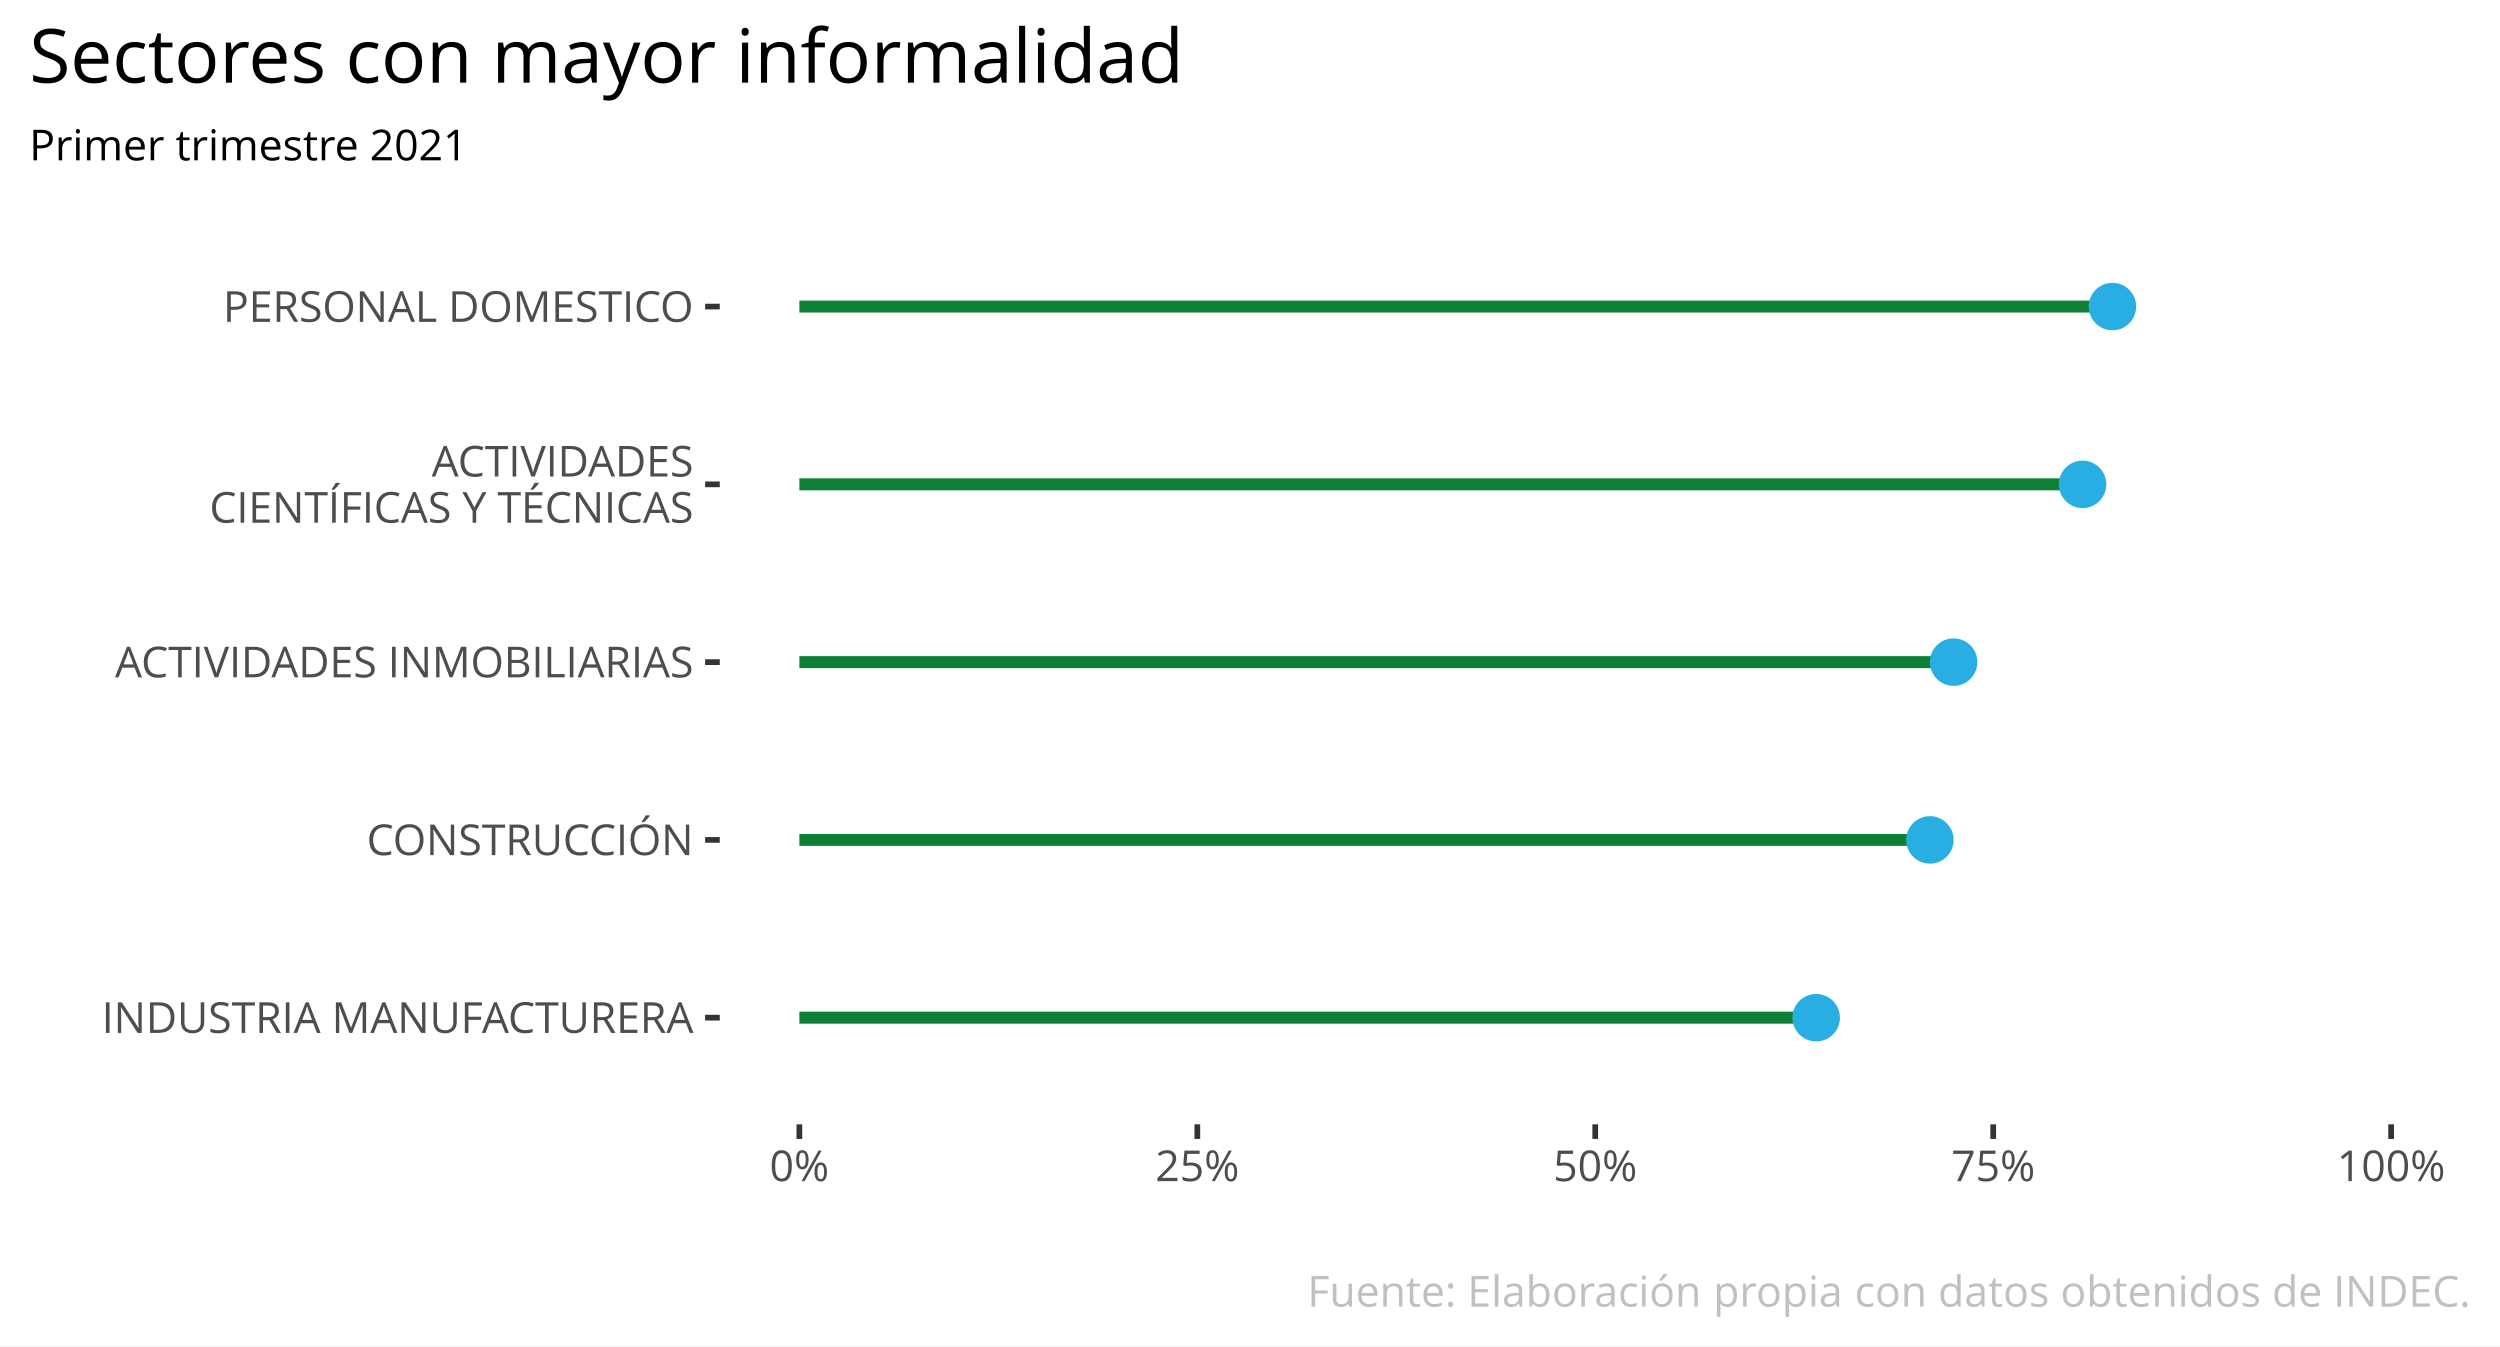
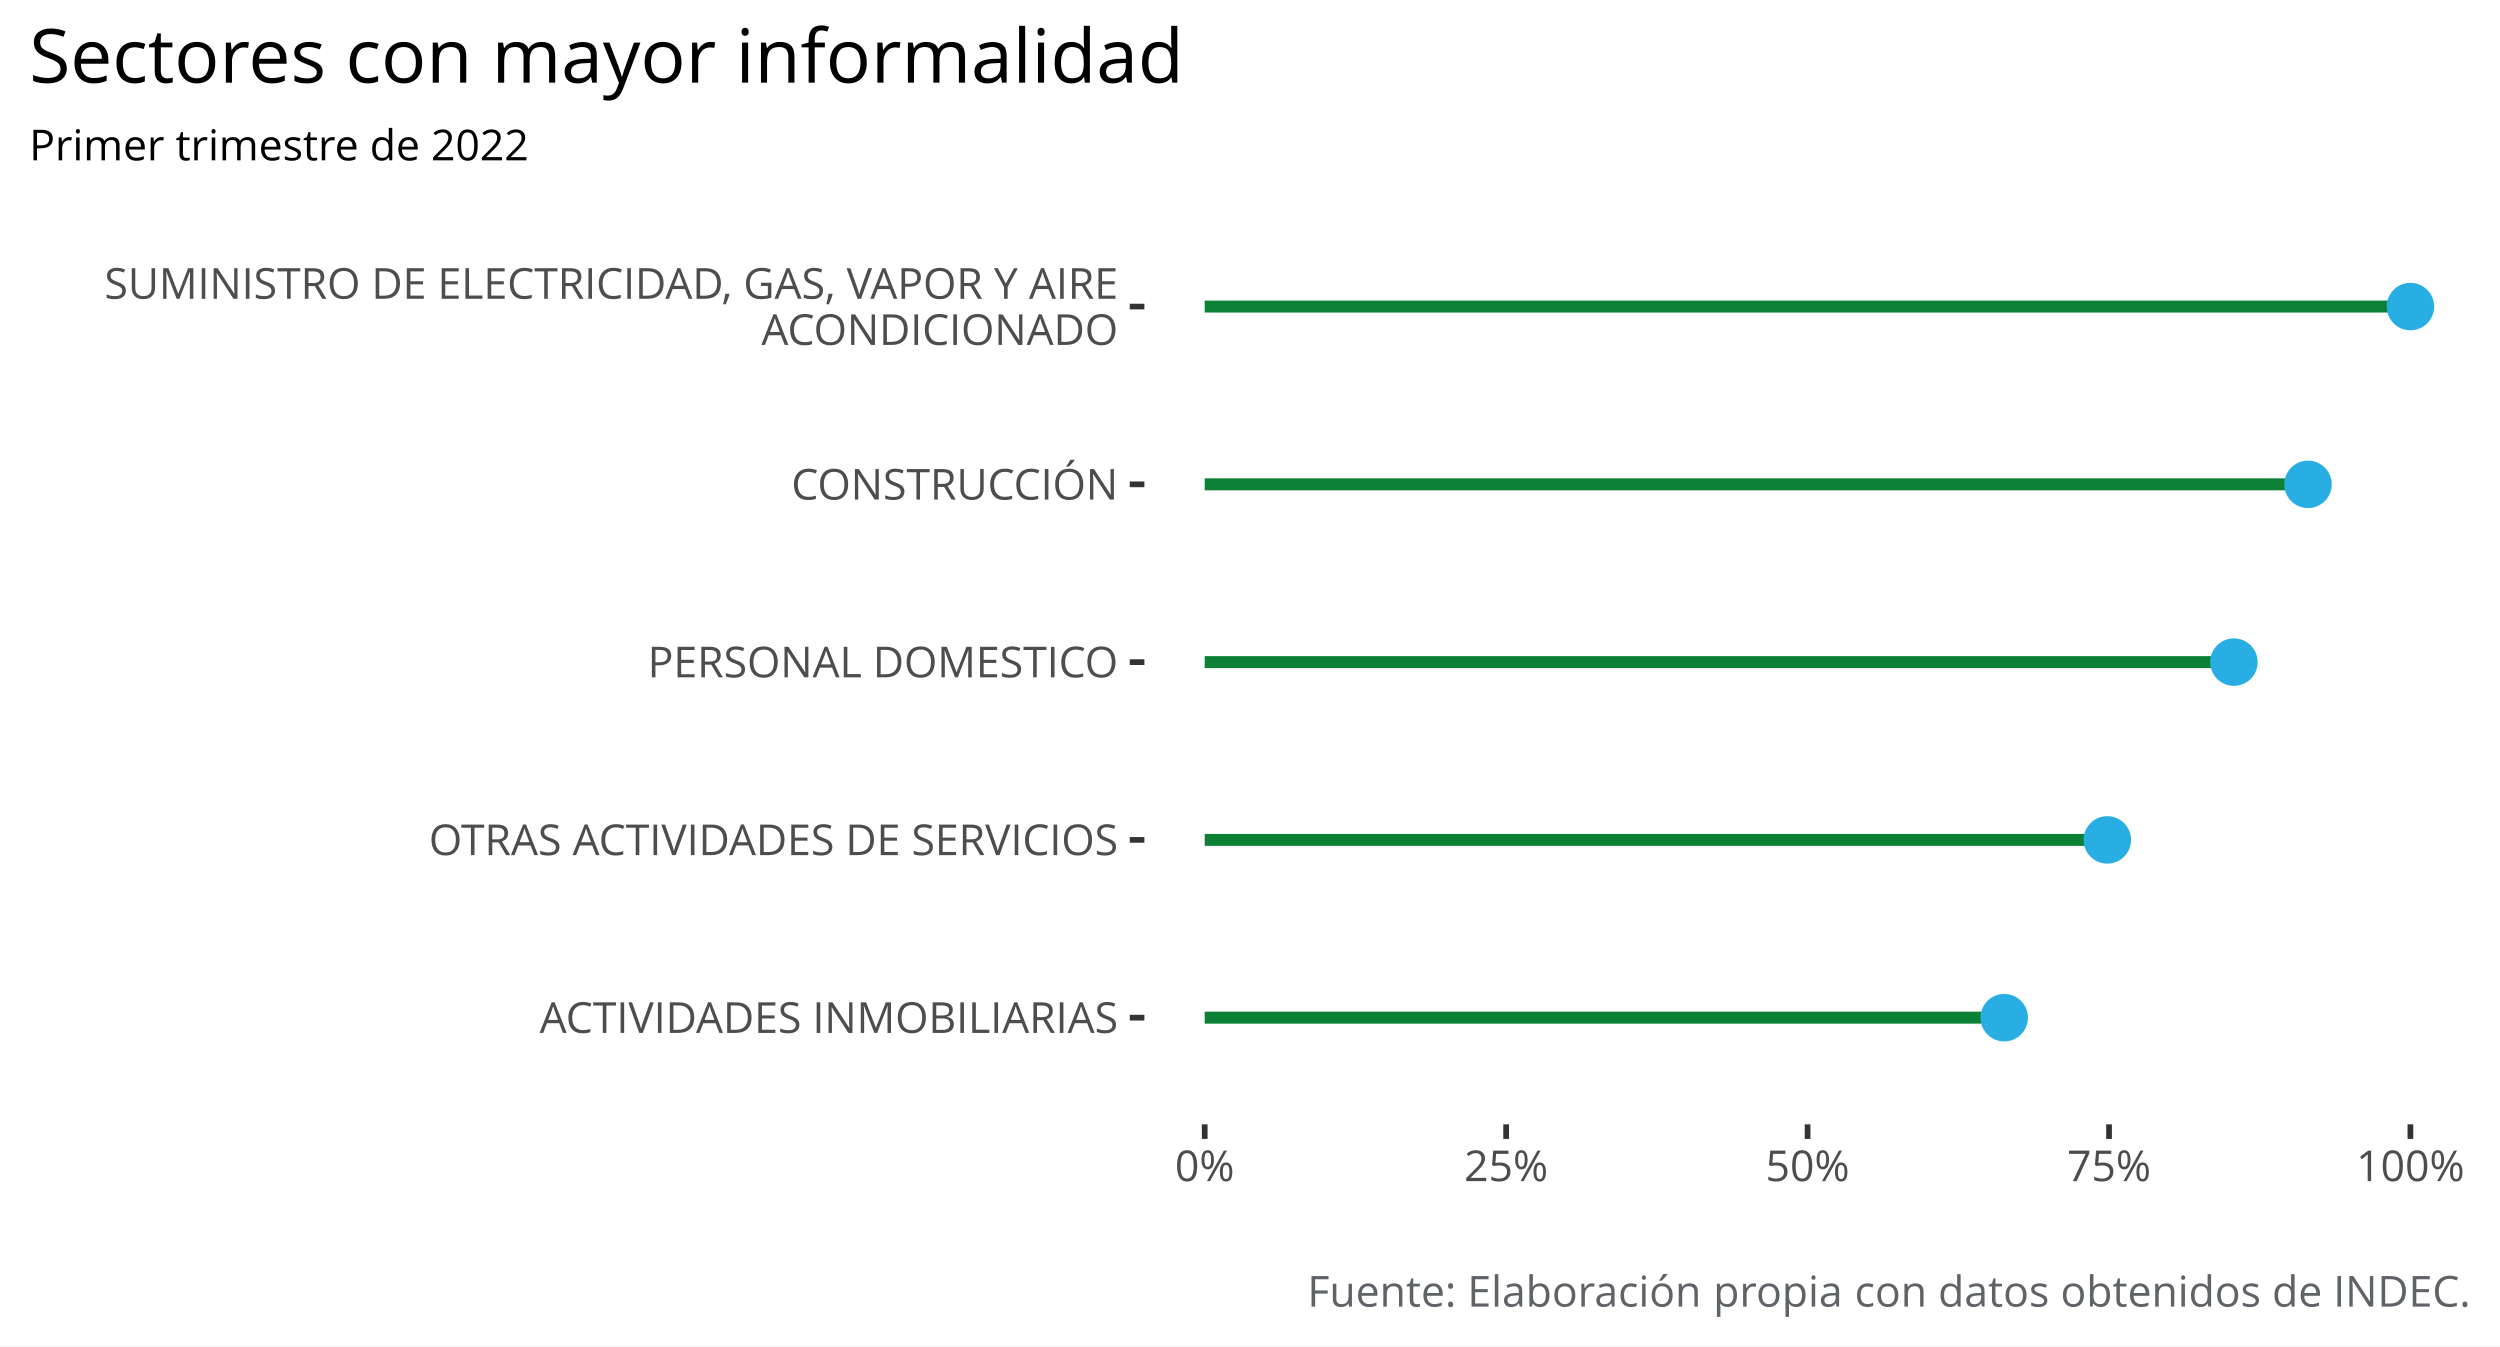
<svg xmlns="http://www.w3.org/2000/svg" class="svglite" width="468.00pt" height="252.00pt" viewBox="0 0 468.00 252.00">
  <defs>
    <style type="text/css">
    .svglite line, .svglite polyline, .svglite polygon, .svglite path, .svglite rect, .svglite circle {
      fill: none;
      stroke: #000000;
      stroke-linecap: round;
      stroke-linejoin: round;
      stroke-miterlimit: 10.00;
    }
  </style>
  </defs>
  <rect width="100%" height="100%" style="stroke: none; fill: #FFFFFF;" />
  <defs>
    <clipPath id="cpMC4wMHw0NjguMDB8MC4wMHwyNTIuMDA=">
      <rect x="0.00" y="0.00" width="468.00" height="252.00" />
    </clipPath>
  </defs>
  <g clip-path="url(#cpMC4wMHw0NjguMDB8MC4wMHwyNTIuMDA=)">
    <rect x="0.00" y="0" width="468.00" height="252.00" style="stroke-width: 1.07; stroke: #FFFFFF; fill: #FFFFFF;" />
  </g>
  <defs>
-     <clipPath id="cpMTM0Ljc0fDQ2Mi41MnwzNy40M3wyMTAuNDc=">
-       <rect x="134.74" y="37.43" width="327.78" height="173.05" />
+     <clipPath id="cpMjE0LjIzfDQ2Mi41MnwzNy40M3wyMTAuNDc=">
+       <rect x="214.23" y="37.43" width="248.29" height="173.05" />
    </clipPath>
  </defs>
-   <g clip-path="url(#cpMTM0Ljc0fDQ2Mi41MnwzNy40M3wyMTAuNDc=)">
-     <polyline points="186.89,210.47 186.89,37.43 " style="stroke-width: 0.53; stroke: #FFFFFF; stroke-linecap: butt;" />
-     <polyline points="261.39,210.47 261.39,37.43 " style="stroke-width: 0.53; stroke: #FFFFFF; stroke-linecap: butt;" />
-     <polyline points="335.88,210.47 335.88,37.43 " style="stroke-width: 0.53; stroke: #FFFFFF; stroke-linecap: butt;" />
-     <polyline points="410.37,210.47 410.37,37.43 " style="stroke-width: 0.53; stroke: #FFFFFF; stroke-linecap: butt;" />
-     <polyline points="134.74,190.51 462.52,190.51 " style="stroke-width: 1.07; stroke: #FFFFFF; stroke-linecap: butt;" />
-     <polyline points="134.74,157.23 462.52,157.23 " style="stroke-width: 1.07; stroke: #FFFFFF; stroke-linecap: butt;" />
-     <polyline points="134.74,123.95 462.52,123.95 " style="stroke-width: 1.07; stroke: #FFFFFF; stroke-linecap: butt;" />
-     <polyline points="134.74,90.67 462.52,90.67 " style="stroke-width: 1.07; stroke: #FFFFFF; stroke-linecap: butt;" />
-     <polyline points="134.74,57.39 462.52,57.39 " style="stroke-width: 1.07; stroke: #FFFFFF; stroke-linecap: butt;" />
-     <polyline points="149.64,210.47 149.64,37.43 " style="stroke-width: 1.07; stroke: #FFFFFF; stroke-linecap: butt;" />
-     <polyline points="224.14,210.47 224.14,37.43 " style="stroke-width: 1.07; stroke: #FFFFFF; stroke-linecap: butt;" />
-     <polyline points="298.63,210.47 298.63,37.43 " style="stroke-width: 1.07; stroke: #FFFFFF; stroke-linecap: butt;" />
-     <polyline points="373.13,210.47 373.13,37.43 " style="stroke-width: 1.07; stroke: #FFFFFF; stroke-linecap: butt;" />
-     <polyline points="447.62,210.47 447.62,37.43 " style="stroke-width: 1.07; stroke: #FFFFFF; stroke-linecap: butt;" />
-     <line x1="149.64" y1="57.39" x2="395.45" y2="57.39" style="stroke-width: 2.24; stroke: #0C8136; stroke-linecap: butt;" />
-     <line x1="149.64" y1="90.67" x2="389.86" y2="90.67" style="stroke-width: 2.24; stroke: #0C8136; stroke-linecap: butt;" />
-     <line x1="149.64" y1="123.95" x2="365.72" y2="123.95" style="stroke-width: 2.24; stroke: #0C8136; stroke-linecap: butt;" />
-     <line x1="149.64" y1="157.23" x2="361.28" y2="157.23" style="stroke-width: 2.24; stroke: #0C8136; stroke-linecap: butt;" />
-     <line x1="149.64" y1="190.51" x2="339.99" y2="190.51" style="stroke-width: 2.24; stroke: #0C8136; stroke-linecap: butt;" />
-     <circle cx="395.45" cy="57.39" r="4.09" style="stroke-width: 0.71; stroke: #29AEE4; fill: #29AEE4;" />
-     <circle cx="389.86" cy="90.67" r="4.09" style="stroke-width: 0.71; stroke: #29AEE4; fill: #29AEE4;" />
-     <circle cx="365.72" cy="123.95" r="4.09" style="stroke-width: 0.71; stroke: #29AEE4; fill: #29AEE4;" />
-     <circle cx="361.28" cy="157.23" r="4.09" style="stroke-width: 0.71; stroke: #29AEE4; fill: #29AEE4;" />
-     <circle cx="339.99" cy="190.51" r="4.09" style="stroke-width: 0.71; stroke: #29AEE4; fill: #29AEE4;" />
+   <g clip-path="url(#cpMjE0LjIzfDQ2Mi41MnwzNy40M3wyMTAuNDc=)">
+     <polyline points="253.73,210.47 253.73,37.43 " style="stroke-width: 0.53; stroke: #FFFFFF; stroke-linecap: butt;" />
+     <polyline points="310.16,210.47 310.16,37.43 " style="stroke-width: 0.53; stroke: #FFFFFF; stroke-linecap: butt;" />
+     <polyline points="366.59,210.47 366.59,37.43 " style="stroke-width: 0.53; stroke: #FFFFFF; stroke-linecap: butt;" />
+     <polyline points="423.02,210.47 423.02,37.43 " style="stroke-width: 0.53; stroke: #FFFFFF; stroke-linecap: butt;" />
+     <polyline points="214.23,190.51 462.52,190.51 " style="stroke-width: 1.07; stroke: #FFFFFF; stroke-linecap: butt;" />
+     <polyline points="214.23,157.23 462.52,157.23 " style="stroke-width: 1.07; stroke: #FFFFFF; stroke-linecap: butt;" />
+     <polyline points="214.23,123.95 462.52,123.95 " style="stroke-width: 1.07; stroke: #FFFFFF; stroke-linecap: butt;" />
+     <polyline points="214.23,90.67 462.52,90.67 " style="stroke-width: 1.07; stroke: #FFFFFF; stroke-linecap: butt;" />
+     <polyline points="214.23,57.39 462.52,57.39 " style="stroke-width: 1.07; stroke: #FFFFFF; stroke-linecap: butt;" />
+     <polyline points="225.52,210.47 225.52,37.43 " style="stroke-width: 1.07; stroke: #FFFFFF; stroke-linecap: butt;" />
+     <polyline points="281.95,210.47 281.95,37.43 " style="stroke-width: 1.07; stroke: #FFFFFF; stroke-linecap: butt;" />
+     <polyline points="338.38,210.47 338.38,37.43 " style="stroke-width: 1.07; stroke: #FFFFFF; stroke-linecap: butt;" />
+     <polyline points="394.81,210.47 394.81,37.43 " style="stroke-width: 1.07; stroke: #FFFFFF; stroke-linecap: butt;" />
+     <polyline points="451.23,210.47 451.23,37.43 " style="stroke-width: 1.07; stroke: #FFFFFF; stroke-linecap: butt;" />
+     <line x1="225.52" y1="57.39" x2="451.23" y2="57.39" style="stroke-width: 2.24; stroke: #0C8136; stroke-linecap: butt;" />
+     <line x1="225.52" y1="90.67" x2="432.06" y2="90.67" style="stroke-width: 2.24; stroke: #0C8136; stroke-linecap: butt;" />
+     <line x1="225.52" y1="123.95" x2="418.19" y2="123.95" style="stroke-width: 2.24; stroke: #0C8136; stroke-linecap: butt;" />
+     <line x1="225.52" y1="157.23" x2="394.49" y2="157.23" style="stroke-width: 2.24; stroke: #0C8136; stroke-linecap: butt;" />
+     <line x1="225.52" y1="190.51" x2="375.19" y2="190.51" style="stroke-width: 2.24; stroke: #0C8136; stroke-linecap: butt;" />
+     <circle cx="451.23" cy="57.39" r="4.09" style="stroke-width: 0.71; stroke: #29AEE4; fill: #29AEE4;" />
+     <circle cx="432.06" cy="90.67" r="4.09" style="stroke-width: 0.71; stroke: #29AEE4; fill: #29AEE4;" />
+     <circle cx="418.19" cy="123.95" r="4.09" style="stroke-width: 0.71; stroke: #29AEE4; fill: #29AEE4;" />
+     <circle cx="394.49" cy="157.23" r="4.09" style="stroke-width: 0.71; stroke: #29AEE4; fill: #29AEE4;" />
+     <circle cx="375.19" cy="190.51" r="4.09" style="stroke-width: 0.71; stroke: #29AEE4; fill: #29AEE4;" />
  </g>
  <g clip-path="url(#cpMC4wMHw0NjguMDB8MC4wMHwyNTIuMDA=)">
-     <text x="129.81" y="193.36" text-anchor="end" style="font-size: 8.00px; fill: #4D4D4D; font-family: Open Sans;" textLength="111.10px" lengthAdjust="spacingAndGlyphs">INDUSTRIA MANUFACTURERA</text>
-     <text x="129.81" y="160.08" text-anchor="end" style="font-size: 8.00px; fill: #4D4D4D; font-family: Open Sans;" textLength="61.49px" lengthAdjust="spacingAndGlyphs">CONSTRUCCIÓN</text>
-     <text x="129.81" y="126.80" text-anchor="end" style="font-size: 8.00px; fill: #4D4D4D; font-family: Open Sans;" textLength="108.62px" lengthAdjust="spacingAndGlyphs">ACTIVIDADES INMOBILIARIAS</text>
-     <text x="129.81" y="89.21" text-anchor="end" style="font-size: 8.00px; fill: #4D4D4D; font-family: Open Sans;" textLength="51.41px" lengthAdjust="spacingAndGlyphs">ACTIVIDADES </text>
-     <text x="129.81" y="97.85" text-anchor="end" style="font-size: 8.00px; fill: #4D4D4D; font-family: Open Sans;" textLength="90.61px" lengthAdjust="spacingAndGlyphs">CIENTÍFICAS Y TÉCNICAS</text>
-     <text x="129.81" y="60.25" text-anchor="end" style="font-size: 8.00px; fill: #4D4D4D; font-family: Open Sans;" textLength="88.22px" lengthAdjust="spacingAndGlyphs">PERSONAL DOMESTICO</text>
-     <polyline points="132.00,190.51 134.74,190.51 " style="stroke-width: 1.07; stroke: #333333; stroke-linecap: butt;" />
-     <polyline points="132.00,157.23 134.74,157.23 " style="stroke-width: 1.07; stroke: #333333; stroke-linecap: butt;" />
-     <polyline points="132.00,123.95 134.74,123.95 " style="stroke-width: 1.07; stroke: #333333; stroke-linecap: butt;" />
-     <polyline points="132.00,90.67 134.74,90.67 " style="stroke-width: 1.07; stroke: #333333; stroke-linecap: butt;" />
-     <polyline points="132.00,57.39 134.74,57.39 " style="stroke-width: 1.07; stroke: #333333; stroke-linecap: butt;" />
-     <polyline points="149.64,213.21 149.64,210.47 " style="stroke-width: 1.07; stroke: #333333; stroke-linecap: butt;" />
-     <polyline points="224.14,213.21 224.14,210.47 " style="stroke-width: 1.07; stroke: #333333; stroke-linecap: butt;" />
-     <polyline points="298.63,213.21 298.63,210.47 " style="stroke-width: 1.07; stroke: #333333; stroke-linecap: butt;" />
-     <polyline points="373.13,213.21 373.13,210.47 " style="stroke-width: 1.07; stroke: #333333; stroke-linecap: butt;" />
-     <polyline points="447.62,213.21 447.62,210.47 " style="stroke-width: 1.07; stroke: #333333; stroke-linecap: butt;" />
-     <text x="149.64" y="221.11" text-anchor="middle" style="font-size: 8.00px; fill: #4D4D4D; font-family: Open Sans;" textLength="11.16px" lengthAdjust="spacingAndGlyphs">0%</text>
-     <text x="224.14" y="221.11" text-anchor="middle" style="font-size: 8.00px; fill: #4D4D4D; font-family: Open Sans;" textLength="15.73px" lengthAdjust="spacingAndGlyphs">25%</text>
-     <text x="298.63" y="221.11" text-anchor="middle" style="font-size: 8.00px; fill: #4D4D4D; font-family: Open Sans;" textLength="15.73px" lengthAdjust="spacingAndGlyphs">50%</text>
-     <text x="373.13" y="221.11" text-anchor="middle" style="font-size: 8.00px; fill: #4D4D4D; font-family: Open Sans;" textLength="15.73px" lengthAdjust="spacingAndGlyphs">75%</text>
-     <text x="447.62" y="221.11" text-anchor="middle" style="font-size: 8.00px; fill: #4D4D4D; font-family: Open Sans;" textLength="20.30px" lengthAdjust="spacingAndGlyphs">100%</text>
-     <text x="5.48" y="30.02" style="font-size: 8.00px; font-family: Open Sans;" textLength="82.18px" lengthAdjust="spacingAndGlyphs">Primer trimestre 2021</text>
+     <text x="209.30" y="193.36" text-anchor="end" style="font-size: 8.00px; fill: #4D4D4D; font-family: Open Sans;" textLength="108.62px" lengthAdjust="spacingAndGlyphs">ACTIVIDADES INMOBILIARIAS</text>
+     <text x="209.30" y="160.08" text-anchor="end" style="font-size: 8.00px; fill: #4D4D4D; font-family: Open Sans;" textLength="129.59px" lengthAdjust="spacingAndGlyphs">OTRAS ACTIVIDADES DE SERVICIOS</text>
+     <text x="209.30" y="126.80" text-anchor="end" style="font-size: 8.00px; fill: #4D4D4D; font-family: Open Sans;" textLength="88.22px" lengthAdjust="spacingAndGlyphs">PERSONAL DOMESTICO</text>
+     <text x="209.30" y="93.53" text-anchor="end" style="font-size: 8.00px; fill: #4D4D4D; font-family: Open Sans;" textLength="61.49px" lengthAdjust="spacingAndGlyphs">CONSTRUCCIÓN</text>
+     <text x="209.30" y="55.93" text-anchor="end" style="font-size: 8.00px; fill: #4D4D4D; font-family: Open Sans;" textLength="190.58px" lengthAdjust="spacingAndGlyphs">SUMINISTRO DE ELECTRICIDAD, GAS, VAPOR Y AIRE</text>
+     <text x="209.30" y="64.57" text-anchor="end" style="font-size: 8.00px; fill: #4D4D4D; font-family: Open Sans;" textLength="67.10px" lengthAdjust="spacingAndGlyphs">ACONDICIONADO</text>
+     <polyline points="211.49,190.51 214.23,190.51 " style="stroke-width: 1.07; stroke: #333333; stroke-linecap: butt;" />
+     <polyline points="211.49,157.23 214.23,157.23 " style="stroke-width: 1.07; stroke: #333333; stroke-linecap: butt;" />
+     <polyline points="211.49,123.95 214.23,123.95 " style="stroke-width: 1.07; stroke: #333333; stroke-linecap: butt;" />
+     <polyline points="211.49,90.67 214.23,90.67 " style="stroke-width: 1.07; stroke: #333333; stroke-linecap: butt;" />
+     <polyline points="211.49,57.39 214.23,57.39 " style="stroke-width: 1.07; stroke: #333333; stroke-linecap: butt;" />
+     <polyline points="225.52,213.21 225.52,210.47 " style="stroke-width: 1.07; stroke: #333333; stroke-linecap: butt;" />
+     <polyline points="281.95,213.21 281.95,210.47 " style="stroke-width: 1.07; stroke: #333333; stroke-linecap: butt;" />
+     <polyline points="338.38,213.21 338.38,210.47 " style="stroke-width: 1.07; stroke: #333333; stroke-linecap: butt;" />
+     <polyline points="394.81,213.21 394.81,210.47 " style="stroke-width: 1.07; stroke: #333333; stroke-linecap: butt;" />
+     <polyline points="451.23,213.21 451.23,210.47 " style="stroke-width: 1.07; stroke: #333333; stroke-linecap: butt;" />
+     <text x="225.52" y="221.11" text-anchor="middle" style="font-size: 8.00px; fill: #4D4D4D; font-family: Open Sans;" textLength="11.16px" lengthAdjust="spacingAndGlyphs">0%</text>
+     <text x="281.95" y="221.11" text-anchor="middle" style="font-size: 8.00px; fill: #4D4D4D; font-family: Open Sans;" textLength="15.73px" lengthAdjust="spacingAndGlyphs">25%</text>
+     <text x="338.38" y="221.11" text-anchor="middle" style="font-size: 8.00px; fill: #4D4D4D; font-family: Open Sans;" textLength="15.73px" lengthAdjust="spacingAndGlyphs">50%</text>
+     <text x="394.81" y="221.11" text-anchor="middle" style="font-size: 8.00px; fill: #4D4D4D; font-family: Open Sans;" textLength="15.73px" lengthAdjust="spacingAndGlyphs">75%</text>
+     <text x="451.23" y="221.11" text-anchor="middle" style="font-size: 8.00px; fill: #4D4D4D; font-family: Open Sans;" textLength="20.30px" lengthAdjust="spacingAndGlyphs">100%</text>
+     <text x="5.48" y="30.02" style="font-size: 8.00px; font-family: Open Sans;" textLength="93.65px" lengthAdjust="spacingAndGlyphs">Primer trimestre de 2022</text>
    <text x="5.48" y="15.47" style="font-size: 14.00px; font-family: Open Sans;" textLength="216.34px" lengthAdjust="spacingAndGlyphs">Sectores con mayor informalidad</text>
-     <text x="244.74" y="244.60" style="font-size: 8.00px; fill: #C0C0C0; font-family: Open Sans;" textLength="27.87px" lengthAdjust="spacingAndGlyphs">Fuente:</text>
-     <text x="274.69" y="244.60" style="font-size: 8.00px; fill: #C0C0C0; font-family: Open Sans;" textLength="43.95px" lengthAdjust="spacingAndGlyphs">Elaboración</text>
-     <text x="320.72" y="244.60" style="font-size: 8.00px; fill: #C0C0C0; font-family: Open Sans;" textLength="24.38px" lengthAdjust="spacingAndGlyphs">propia</text>
-     <text x="347.18" y="244.60" style="font-size: 8.00px; fill: #C0C0C0; font-family: Open Sans;" textLength="13.55px" lengthAdjust="spacingAndGlyphs">con</text>
-     <text x="362.81" y="244.60" style="font-size: 8.00px; fill: #C0C0C0; font-family: Open Sans;" textLength="20.82px" lengthAdjust="spacingAndGlyphs">datos</text>
-     <text x="385.72" y="244.60" style="font-size: 8.00px; fill: #C0C0C0; font-family: Open Sans;" textLength="37.53px" lengthAdjust="spacingAndGlyphs">obtenidos</text>
-     <text x="425.33" y="244.60" style="font-size: 8.00px; fill: #C0C0C0; font-family: Open Sans;" textLength="9.39px" lengthAdjust="spacingAndGlyphs">de</text>
-     <text x="436.79" y="244.60" style="font-size: 8.00px; fill: #C0C0C0; font-family: Open Sans;" textLength="25.73px" lengthAdjust="spacingAndGlyphs">INDEC.</text>
+     <text x="244.74" y="244.60" style="font-size: 8.00px; fill: #5F6368; font-family: Open Sans;" textLength="27.87px" lengthAdjust="spacingAndGlyphs">Fuente:</text>
+     <text x="274.69" y="244.60" style="font-size: 8.00px; fill: #5F6368; font-family: Open Sans;" textLength="43.95px" lengthAdjust="spacingAndGlyphs">Elaboración</text>
+     <text x="320.72" y="244.60" style="font-size: 8.00px; fill: #5F6368; font-family: Open Sans;" textLength="24.38px" lengthAdjust="spacingAndGlyphs">propia</text>
+     <text x="347.18" y="244.60" style="font-size: 8.00px; fill: #5F6368; font-family: Open Sans;" textLength="13.55px" lengthAdjust="spacingAndGlyphs">con</text>
+     <text x="362.81" y="244.60" style="font-size: 8.00px; fill: #5F6368; font-family: Open Sans;" textLength="20.82px" lengthAdjust="spacingAndGlyphs">datos</text>
+     <text x="385.72" y="244.60" style="font-size: 8.00px; fill: #5F6368; font-family: Open Sans;" textLength="37.53px" lengthAdjust="spacingAndGlyphs">obtenidos</text>
+     <text x="425.33" y="244.60" style="font-size: 8.00px; fill: #5F6368; font-family: Open Sans;" textLength="9.39px" lengthAdjust="spacingAndGlyphs">de</text>
+     <text x="436.79" y="244.60" style="font-size: 8.00px; fill: #5F6368; font-family: Open Sans;" textLength="25.73px" lengthAdjust="spacingAndGlyphs">INDEC.</text>
  </g>
</svg>
